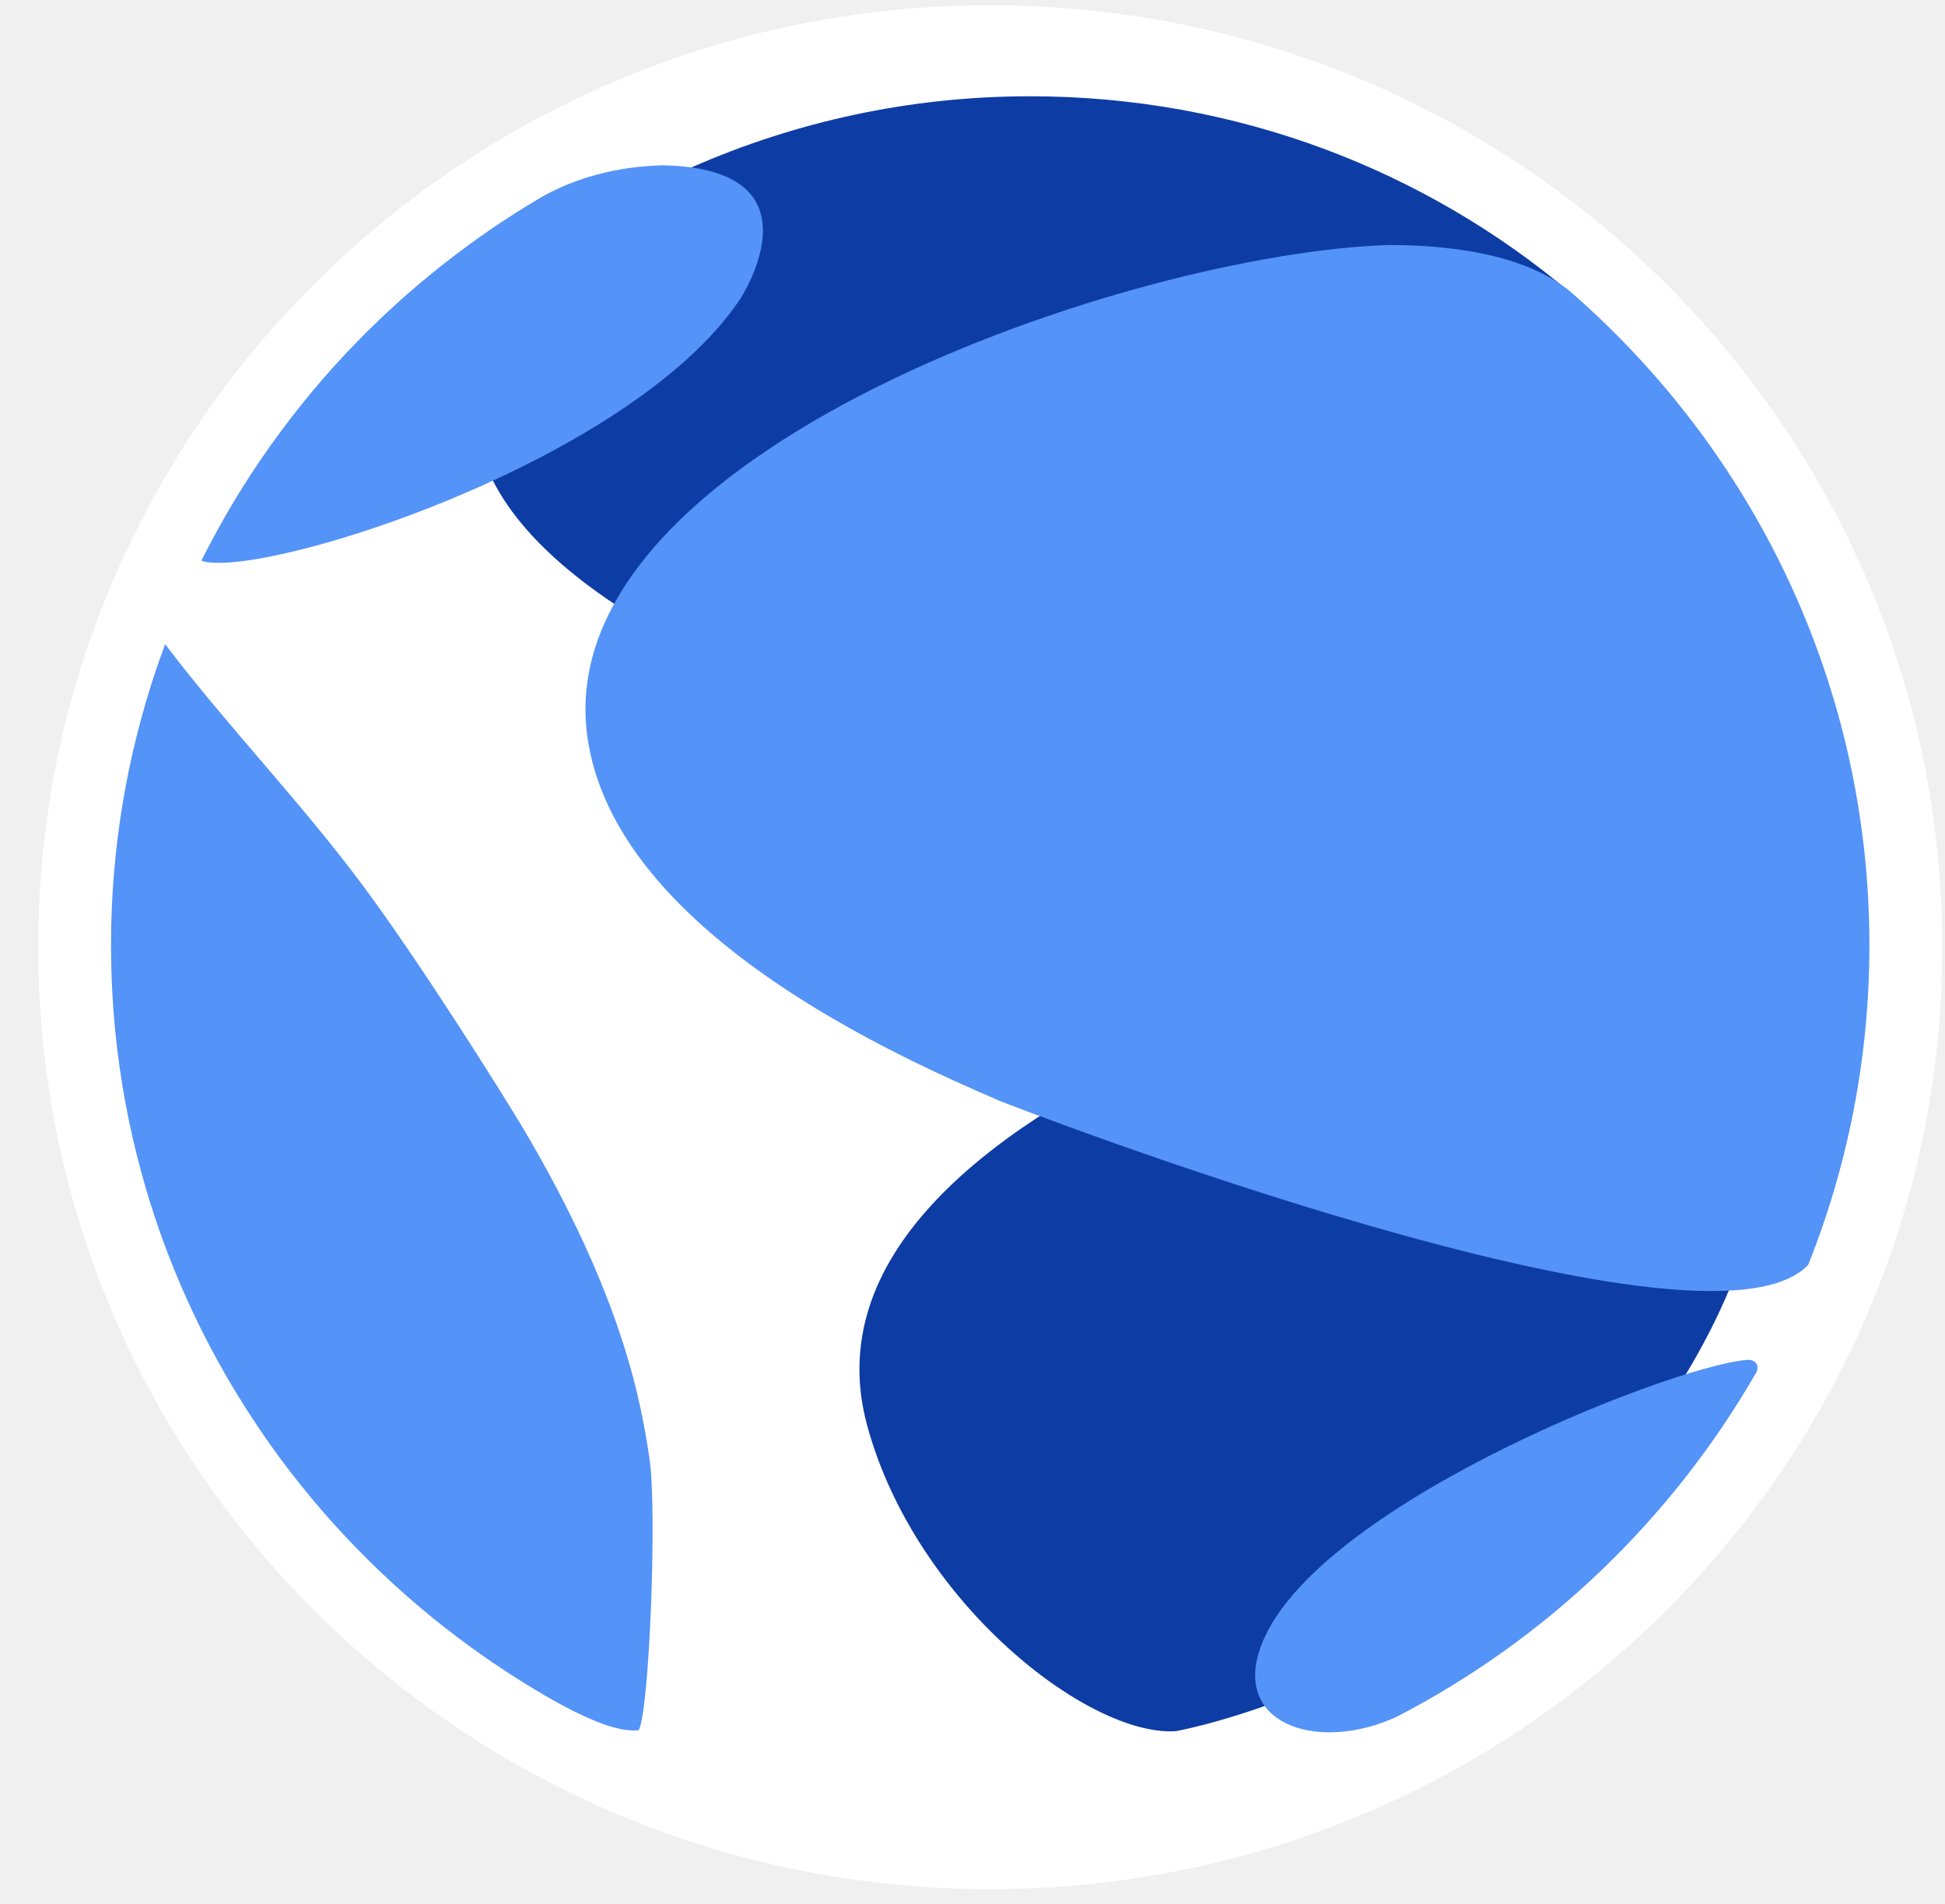
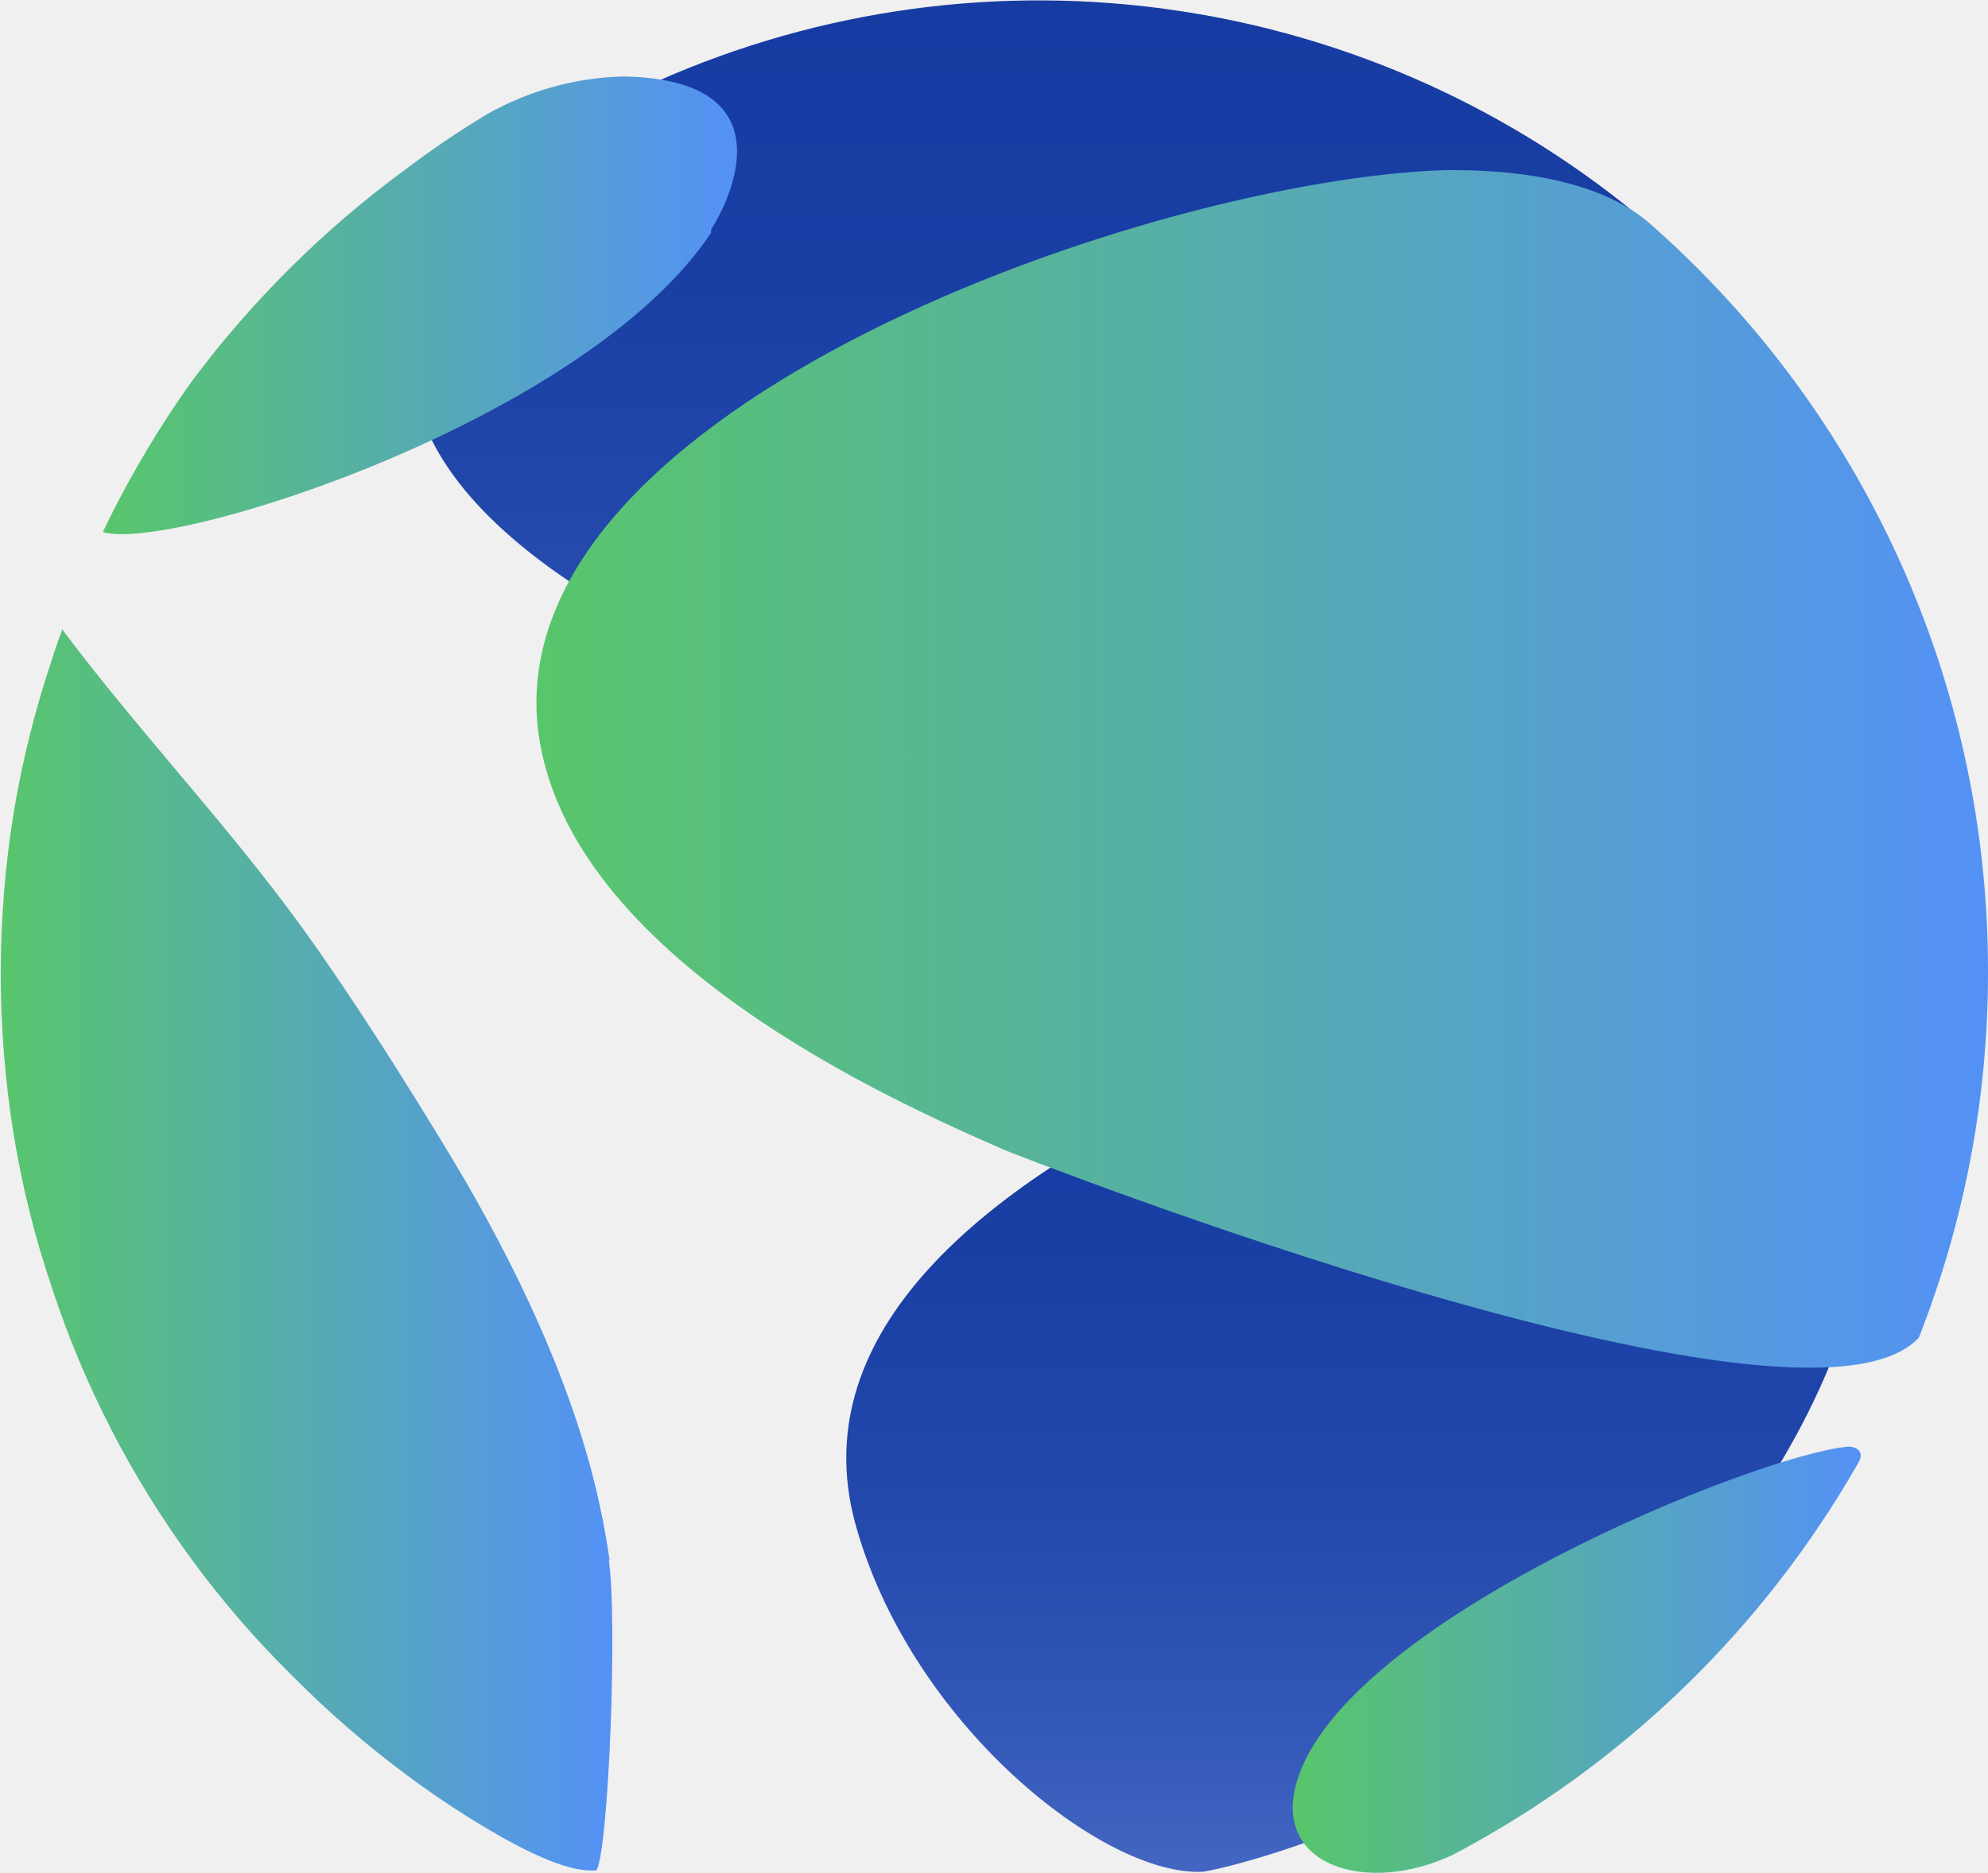
- <svg xmlns="http://www.w3.org/2000/svg" width="47" height="46" viewBox="0 0 47 46" fill="none">
-   <mask id="mask0_38_210795" style="mask-type:alpha" maskUnits="userSpaceOnUse" x="0" y="0" width="47" height="46">
-     <path fill-rule="evenodd" clip-rule="evenodd" d="M0.923 0.129H46.934V45.645H0.923V0.129Z" fill="white" />
-   </mask>
-   <g mask="url(#mask0_38_210795)">
-     <path fill-rule="evenodd" clip-rule="evenodd" d="M46.934 22.887C46.934 35.456 36.634 45.645 23.928 45.645C11.223 45.645 0.923 35.456 0.923 22.887C0.923 10.318 11.223 0.128 23.928 0.128C36.634 0.128 46.934 10.318 46.934 22.887Z" fill="white" />
+ <svg xmlns="http://www.w3.org/2000/svg" xmlns:xlink="http://www.w3.org/1999/xlink" viewBox="0 0 52 49">
+   <defs>
+     <linearGradient id="ebbb6cda-0389-45d8-bb1c-376d5bf36abc" x1="35.55" y1="48.97" x2="35.55" y2="24.51" gradientUnits="userSpaceOnUse">
+       <stop offset="0" stop-color="#4366c2" />
+       <stop offset="0.15" stop-color="#3458b8" />
+       <stop offset="0.4" stop-color="#2348ac" />
+       <stop offset="0.67" stop-color="#193fa5" />
+       <stop offset="1" stop-color="#163ca3" />
+     </linearGradient>
+     <linearGradient id="f31efcdf-db45-41d1-9fdf-f0c98c440807" x1="28.73" y1="22.86" x2="28.73" y2="0" xlink:href="#ebbb6cda-0389-45d8-bb1c-376d5bf36abc" />
+     <linearGradient id="fccc71bd-5025-4d54-b43c-83ee4283abe6" x1="2.68" y1="8.02" x2="19.28" y2="8.02" gradientUnits="userSpaceOnUse">
+       <stop offset="0" stop-color="#58c66b" />
+       <stop offset="1" stop-color="#5491f6" />
+     </linearGradient>
+     <linearGradient id="f353812a-3fef-4520-a39f-fc15f94407a0" x1="0" y1="32.68" x2="16.02" y2="32.68" xlink:href="#fccc71bd-5025-4d54-b43c-83ee4283abe6" />
+     <linearGradient id="ae916250-479e-4f6a-ba90-eed93ba23120" x1="14.03" y1="20.12" x2="52" y2="20.12" xlink:href="#fccc71bd-5025-4d54-b43c-83ee4283abe6" />
+     <linearGradient id="abdf6be7-d18d-4907-97fe-9b3e82537090" x1="33.83" y1="43.42" x2="48.69" y2="43.42" xlink:href="#fccc71bd-5025-4d54-b43c-83ee4283abe6" />
+   </defs>
+   <g id="ae6f7ef0-565d-4a22-8f2c-325befffa09b" data-name="Layer 2">
+     <g id="bcd3e4b3-41de-4e5f-b039-dc1868c624a4" data-name="Layer 6">
+       <path d="M22.36,39.82c1.43,5.28,6.54,9.31,9.12,9.15.09,0,9.79-1.82,15.1-10.71,4.13-6.92,2.73-13.6-2.89-13.75-2,.15-24,5.25-21.33,15.31" fill="url(#ebbb6cda-0389-45d8-bb1c-376d5bf36abc)" />
+       <path d="M43.16,5.9h0a24.63,24.63,0,0,0-26-3.76,14.3,14.3,0,0,0-1.57.77c-.34.18-.69.37-1,.57l.09,0A11.17,11.17,0,0,0,12.05,6C5,15.33,28.7,22.15,41.39,22.17,47.23,26.37,48.87,10.35,43.16,5.9Z" fill="url(#f31efcdf-db45-41d1-9fdf-f0c98c440807)" />
+       <path d="M18.6,6.09C15.34,11,4.48,14.46,2.69,13.92v0l.22-.45A26.58,26.58,0,0,1,5,10,26.57,26.57,0,0,1,10.65,4.4,23.91,23.91,0,0,1,12.72,3a7.6,7.6,0,0,1,3.59-1c4.84.09,2.31,4,2.29,4" fill="url(#fccc71bd-5025-4d54-b43c-83ee4283abe6)" />
+       <path d="M15.92,40.79c.24,1.54,0,7.63-.32,8.15-.27,0-.83.05-2.47-.87a24,24,0,0,1-2.48-1.62,26,26,0,0,1-3-2.6,25.13,25.13,0,0,1-2.6-3,25.44,25.44,0,0,1-3.69-7.15,25.27,25.27,0,0,1-1-4,26.42,26.42,0,0,1,0-8.45,25.81,25.81,0,0,1,1-4q.12-.39.27-.78h0c1.87,2.5,4,4.76,5.89,7.28s4.17,6.32,4.66,7.16c3,5.19,3.54,8.4,3.77,9.94" fill="url(#f353812a-3fef-4520-a39f-fc15f94407a0)" />
+       <path d="M52,25.43A26.06,26.06,0,0,1,50.19,35c-3.06,3.29-23.71-4.82-23.91-4.91-2.83-1.24-11.42-5-12.2-10.94C13,10.62,30.23,4.68,37.82,4.45c.91,0,3.68,0,5.29,1.36A26,26,0,0,1,52,25.43" fill="url(#ae916250-479e-4f6a-ba90-eed93ba23120)" />
+       <path d="M38,48.53c-2.25,1.06-4.73.29-4.08-1.91,1.23-4.21,12-8.54,14.41-8.77.29,0,.42.17.29.4A26.34,26.34,0,0,1,38,48.53" fill="url(#abdf6be7-d18d-4907-97fe-9b3e82537090)" />
+     </g>
  </g>
-   <path fill-rule="evenodd" clip-rule="evenodd" d="M20.957 34.451C22.121 38.711 26.297 41.963 28.407 41.828C28.481 41.823 36.407 40.361 40.747 33.189C44.124 27.608 42.975 22.22 38.382 22.102C36.729 22.221 18.739 26.334 20.957 34.451Z" fill="#0E3CA5" />
-   <path fill-rule="evenodd" clip-rule="evenodd" d="M33.752 41.479C31.913 42.329 29.889 41.709 30.415 39.938C31.425 36.536 40.244 33.048 42.191 32.858C42.432 32.834 42.534 32.998 42.427 33.182C40.396 36.701 37.39 39.599 33.752 41.479Z" fill="#5493F7" />
-   <path fill-rule="evenodd" clip-rule="evenodd" d="M37.954 7.084C37.952 7.083 37.95 7.082 37.949 7.081L37.955 7.077C34.438 4.111 29.875 2.326 24.891 2.326C21.977 2.326 19.211 2.944 16.71 4.045C16.261 4.231 15.834 4.437 15.432 4.663C15.15 4.812 14.867 4.961 14.592 5.122L14.659 5.142C13.83 5.709 13.117 6.371 12.532 7.134C6.746 14.696 26.138 20.192 36.505 20.21C41.275 23.596 42.614 10.673 37.954 7.084Z" fill="#0E3CA5" />
-   <path fill-rule="evenodd" clip-rule="evenodd" d="M15.693 35.231C15.884 36.475 15.689 41.391 15.432 41.806C15.209 41.819 14.748 41.847 13.41 41.105C12.708 40.708 12.031 40.273 11.382 39.801C10.503 39.165 9.675 38.462 8.906 37.7C8.137 36.94 7.427 36.122 6.782 35.252C6.138 34.382 5.56 33.461 5.055 32.498C4.55 31.534 4.118 30.526 3.766 29.482C3.416 28.438 3.145 27.358 2.961 26.249C2.778 25.139 2.683 24 2.683 22.84C2.683 21.678 2.778 20.539 2.961 19.43C3.145 18.32 3.416 17.239 3.766 16.197C3.838 15.985 3.912 15.775 3.99 15.568L3.991 15.566C5.523 17.581 7.295 19.405 8.801 21.44C10.236 23.378 12.209 26.537 12.611 27.212C15.105 31.403 15.502 33.988 15.693 35.231Z" fill="#5493F7" />
-   <path fill-rule="evenodd" clip-rule="evenodd" d="M17.878 7.238C15.216 11.198 6.341 13.99 4.883 13.555C4.879 13.549 4.876 13.542 4.872 13.536C4.932 13.417 4.992 13.298 5.055 13.181C5.559 12.217 6.138 11.295 6.783 10.427C7.427 9.557 8.137 8.738 8.906 7.978C9.675 7.217 10.504 6.515 11.382 5.877C11.928 5.481 12.494 5.111 13.078 4.767C14.32 4.056 15.593 4.008 16.011 3.994C19.963 4.068 17.899 7.206 17.878 7.238Z" fill="#5493F7" />
-   <path fill-rule="evenodd" clip-rule="evenodd" d="M45.173 22.839C45.173 25.564 44.649 28.169 43.695 30.559C41.193 33.218 24.321 26.669 24.155 26.598C21.847 25.598 14.824 22.555 14.19 17.772C13.278 10.894 27.385 6.101 33.585 5.919C34.328 5.927 36.59 5.954 37.909 7.014C42.361 10.865 45.173 16.528 45.173 22.839Z" fill="#5493F7" />
</svg>
